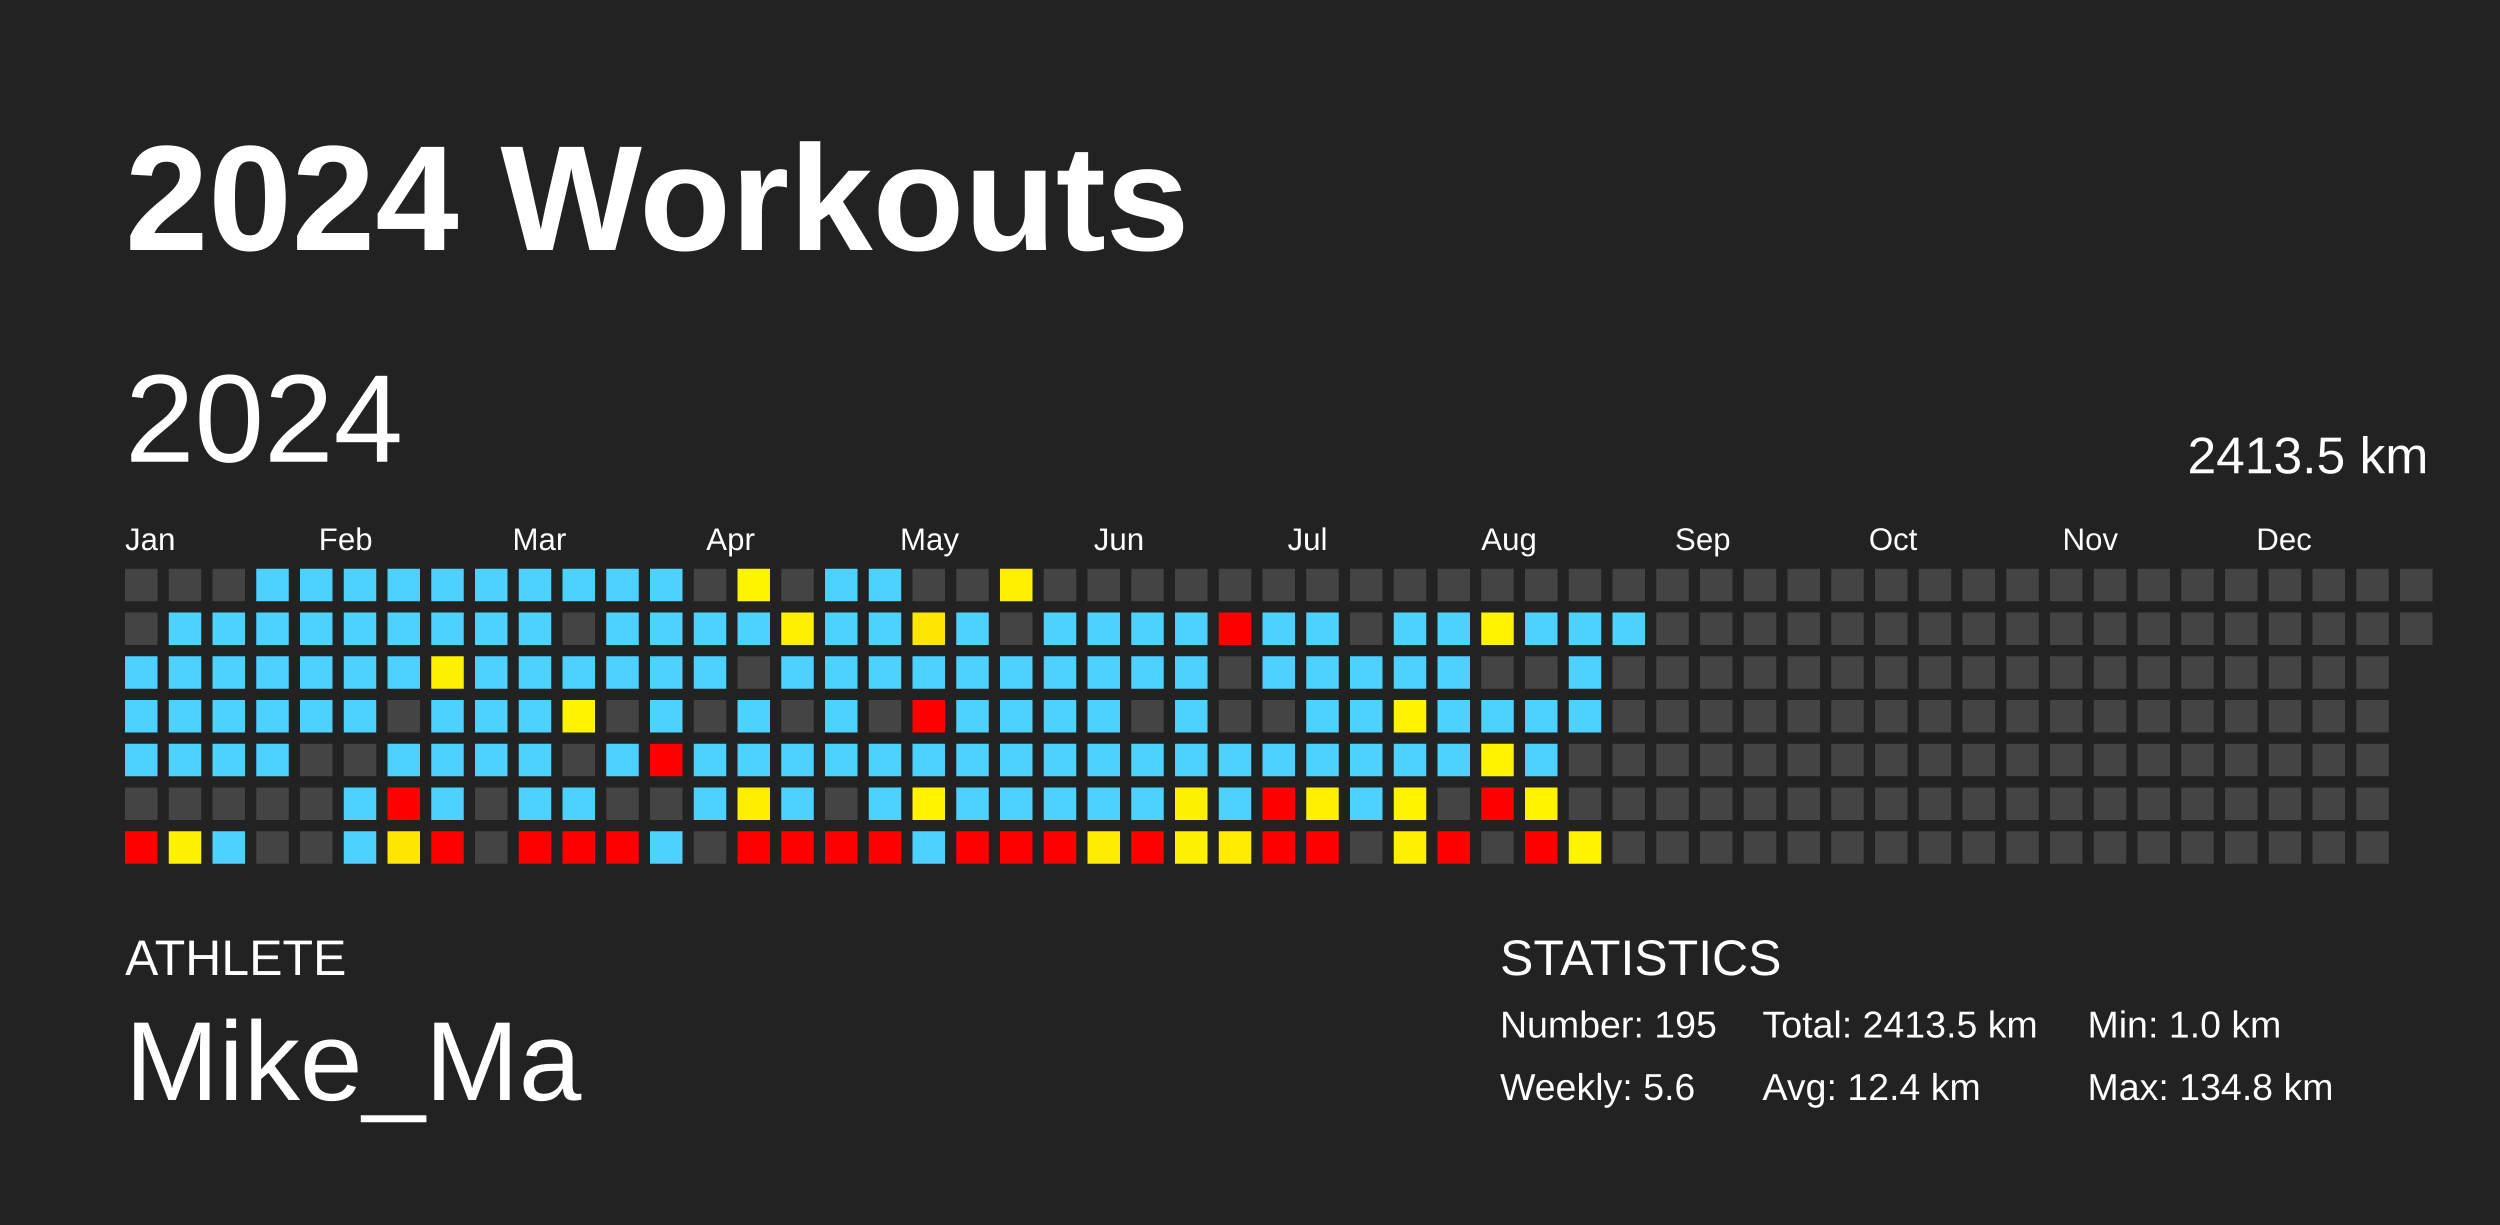
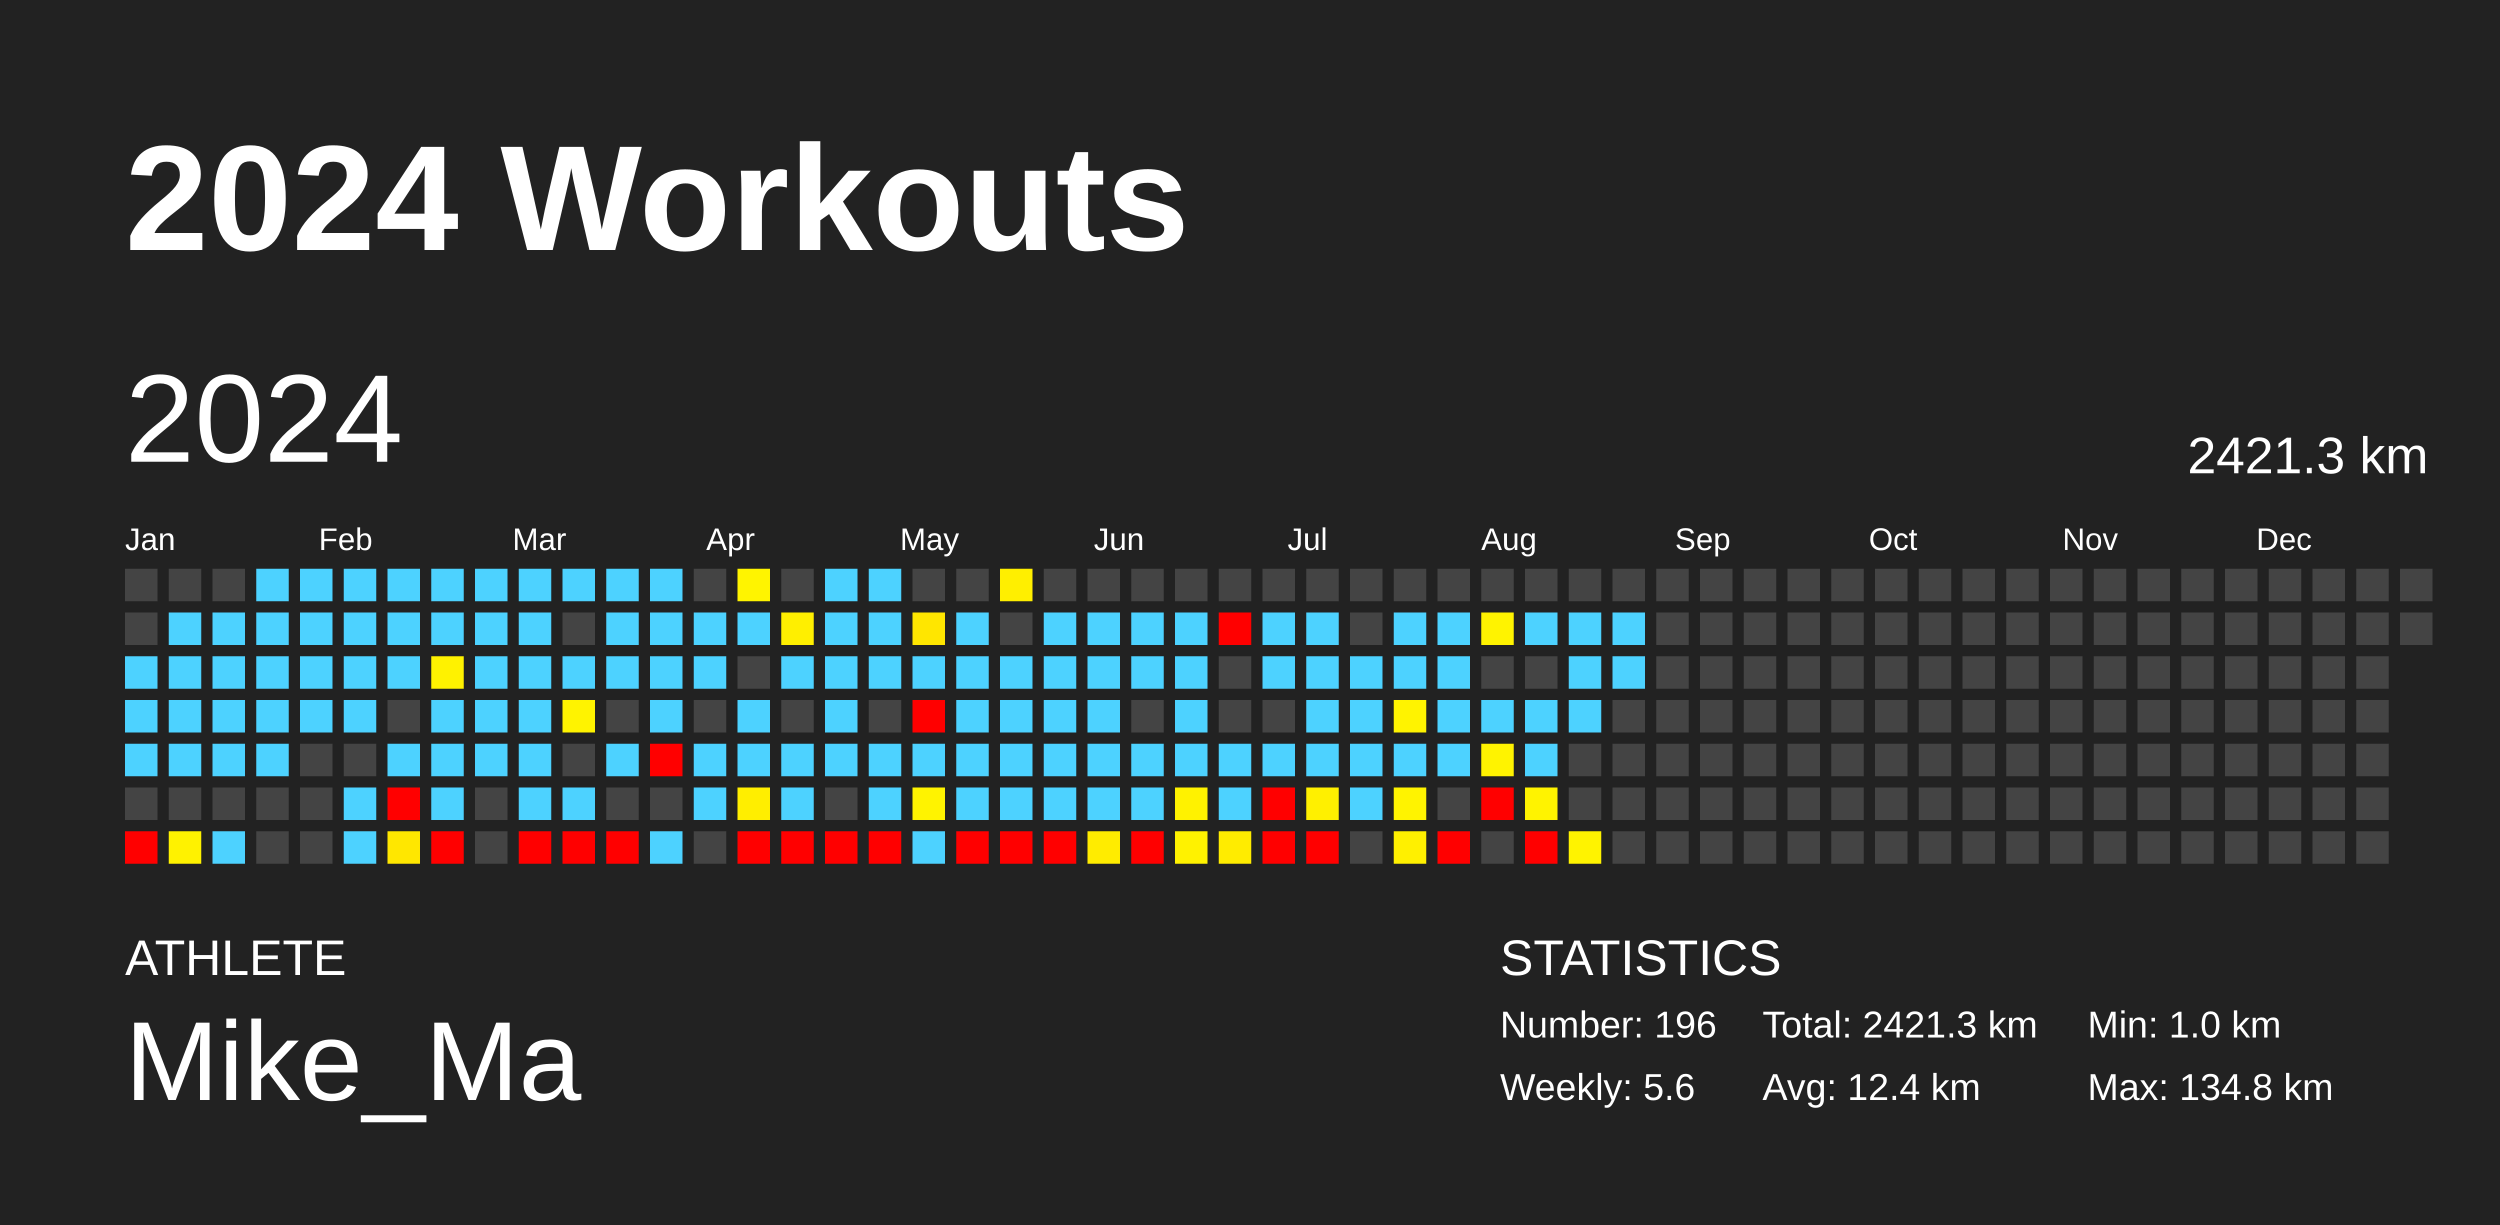
<svg xmlns="http://www.w3.org/2000/svg" baseProfile="full" height="98mm" version="1.1" viewBox="0,0,200,98" width="200mm">
  <defs />
  <rect fill="#222222" height="98" width="200" x="0" y="0" />
  <text fill="#FFFFFF" style="font-size:12px; font-family:Arial; font-weight:bold;" x="10" y="20">2024 Workouts</text>
  <text fill="#FFFFFF" style="font-size:4px; font-family:Arial" x="10" y="78">ATHLETE</text>
  <text fill="#FFFFFF" style="font-size:9px; font-family:Arial" x="10" y="88">Mike_Ma</text>
  <text fill="#FFFFFF" style="font-size:4px; font-family:Arial" x="120" y="78">STATISTICS</text>
-   <text fill="#FFFFFF" style="font-size:3px; font-family:Arial" x="120" y="83">Number: 195</text>
+   <text fill="#FFFFFF" style="font-size:3px; font-family:Arial" x="120" y="83">Number: 196</text>
  <text fill="#FFFFFF" style="font-size:3px; font-family:Arial" x="120" y="88">Weekly: 5.6</text>
-   <text fill="#FFFFFF" style="font-size:3px; font-family:Arial" x="141" y="83">Total: 2413.5 km</text>
+   <text fill="#FFFFFF" style="font-size:3px; font-family:Arial" x="141" y="83">Total: 2421.3 km</text>
  <text fill="#FFFFFF" style="font-size:3px; font-family:Arial" x="141" y="88">Avg: 12.4 km</text>
  <text fill="#FFFFFF" style="font-size:3px; font-family:Arial" x="167" y="83">Min: 1.0 km</text>
  <text fill="#FFFFFF" style="font-size:3px; font-family:Arial" x="167" y="88">Max: 134.8 km</text>
  <text dominant-baseline="hanging" fill="#FFFFFF" style="font-size:10.0px; font-family:Arial;" x="10" y="30">2024</text>
-   <text dominant-baseline="hanging" fill="#FFFFFF" style="font-size:4.125px; font-family:Arial;" x="175" y="35">2413.5 km</text>
+   <text dominant-baseline="hanging" fill="#FFFFFF" style="font-size:4.125px; font-family:Arial;" x="175" y="35">2421.3 km</text>
  <text fill="#FFFFFF" style="font-size:2.5px; font-family:Arial" x="10.0" y="44">Jan</text>
  <text fill="#FFFFFF" style="font-size:2.5px; font-family:Arial" x="25.5" y="44">Feb</text>
  <text fill="#FFFFFF" style="font-size:2.5px; font-family:Arial" x="41.0" y="44">Mar</text>
  <text fill="#FFFFFF" style="font-size:2.5px; font-family:Arial" x="56.5" y="44">Apr</text>
  <text fill="#FFFFFF" style="font-size:2.5px; font-family:Arial" x="72.0" y="44">May</text>
  <text fill="#FFFFFF" style="font-size:2.5px; font-family:Arial" x="87.5" y="44">Jun</text>
  <text fill="#FFFFFF" style="font-size:2.5px; font-family:Arial" x="103.0" y="44">Jul</text>
  <text fill="#FFFFFF" style="font-size:2.5px; font-family:Arial" x="118.5" y="44">Aug</text>
  <text fill="#FFFFFF" style="font-size:2.5px; font-family:Arial" x="134.0" y="44">Sep</text>
  <text fill="#FFFFFF" style="font-size:2.5px; font-family:Arial" x="149.5" y="44">Oct</text>
  <text fill="#FFFFFF" style="font-size:2.5px; font-family:Arial" x="165.0" y="44">Nov</text>
  <text fill="#FFFFFF" style="font-size:2.5px; font-family:Arial" x="180.5" y="44">Dec</text>
  <rect fill="#444444" height="2.6" width="2.6" x="10.0" y="45.5" />
  <rect fill="#444444" height="2.6" width="2.6" x="10.0" y="49.0" />
  <rect fill="#4dd2ff" height="2.6" width="2.6" x="10.0" y="52.5" />
  <rect fill="#4dd2ff" height="2.6" width="2.6" x="10.0" y="56.0" />
  <rect fill="#4dd2ff" height="2.6" width="2.6" x="10.0" y="59.5" />
  <rect fill="#444444" height="2.6" width="2.6" x="10.0" y="63.0" />
  <rect fill="red" height="2.6" width="2.6" x="10.0" y="66.5" />
  <rect fill="#444444" height="2.6" width="2.6" x="13.5" y="45.5" />
  <rect fill="#4dd2ff" height="2.6" width="2.6" x="13.5" y="49.0" />
  <rect fill="#4dd2ff" height="2.6" width="2.6" x="13.5" y="52.5" />
  <rect fill="#4dd2ff" height="2.6" width="2.6" x="13.5" y="56.0" />
  <rect fill="#4dd2ff" height="2.6" width="2.6" x="13.5" y="59.5" />
  <rect fill="#444444" height="2.6" width="2.6" x="13.5" y="63.0" />
  <rect fill="#fff200" height="2.6" width="2.6" x="13.5" y="66.5" />
  <rect fill="#444444" height="2.6" width="2.6" x="17.0" y="45.5" />
  <rect fill="#4dd2ff" height="2.6" width="2.6" x="17.0" y="49.0" />
  <rect fill="#4dd2ff" height="2.6" width="2.6" x="17.0" y="52.5" />
  <rect fill="#4dd2ff" height="2.6" width="2.6" x="17.0" y="56.0" />
  <rect fill="#4dd2ff" height="2.6" width="2.6" x="17.0" y="59.5" />
  <rect fill="#444444" height="2.6" width="2.6" x="17.0" y="63.0" />
  <rect fill="#4dd2ff" height="2.6" width="2.6" x="17.0" y="66.5" />
  <rect fill="#4dd2ff" height="2.6" width="2.6" x="20.5" y="45.5" />
  <rect fill="#4dd2ff" height="2.6" width="2.6" x="20.5" y="49.0" />
  <rect fill="#4dd2ff" height="2.6" width="2.6" x="20.5" y="52.5" />
  <rect fill="#4dd2ff" height="2.6" width="2.6" x="20.5" y="56.0" />
  <rect fill="#4dd2ff" height="2.6" width="2.6" x="20.5" y="59.5" />
  <rect fill="#444444" height="2.6" width="2.6" x="20.5" y="63.0" />
  <rect fill="#444444" height="2.6" width="2.6" x="20.5" y="66.5" />
  <rect fill="#4dd2ff" height="2.6" width="2.6" x="24.0" y="45.5" />
  <rect fill="#4dd2ff" height="2.6" width="2.6" x="24.0" y="49.0" />
  <rect fill="#4dd2ff" height="2.6" width="2.6" x="24.0" y="52.5" />
  <rect fill="#4dd2ff" height="2.6" width="2.6" x="24.0" y="56.0" />
  <rect fill="#444444" height="2.6" width="2.6" x="24.0" y="59.5" />
  <rect fill="#444444" height="2.6" width="2.6" x="24.0" y="63.0" />
  <rect fill="#444444" height="2.6" width="2.6" x="24.0" y="66.5" />
  <rect fill="#4dd2ff" height="2.6" width="2.6" x="27.5" y="45.5" />
  <rect fill="#4dd2ff" height="2.6" width="2.6" x="27.5" y="49.0" />
  <rect fill="#4dd2ff" height="2.6" width="2.6" x="27.5" y="52.5" />
  <rect fill="#4dd2ff" height="2.6" width="2.6" x="27.5" y="56.0" />
  <rect fill="#444444" height="2.6" width="2.6" x="27.5" y="59.5" />
  <rect fill="#4dd2ff" height="2.6" width="2.6" x="27.5" y="63.0" />
  <rect fill="#4dd2ff" height="2.6" width="2.6" x="27.5" y="66.5" />
  <rect fill="#4dd2ff" height="2.6" width="2.6" x="31.0" y="45.5" />
  <rect fill="#4dd2ff" height="2.6" width="2.6" x="31.0" y="49.0" />
  <rect fill="#4dd2ff" height="2.6" width="2.6" x="31.0" y="52.5" />
  <rect fill="#444444" height="2.6" width="2.6" x="31.0" y="56.0" />
  <rect fill="#4dd2ff" height="2.6" width="2.6" x="31.0" y="59.5" />
  <rect fill="red" height="2.6" width="2.6" x="31.0" y="63.0" />
  <rect fill="#ffe700" height="2.6" width="2.6" x="31.0" y="66.5" />
  <rect fill="#4dd2ff" height="2.6" width="2.6" x="34.5" y="45.5" />
  <rect fill="#4dd2ff" height="2.6" width="2.6" x="34.5" y="49.0" />
  <rect fill="#fff200" height="2.6" width="2.6" x="34.5" y="52.5" />
  <rect fill="#4dd2ff" height="2.6" width="2.6" x="34.5" y="56.0" />
  <rect fill="#4dd2ff" height="2.6" width="2.6" x="34.5" y="59.5" />
  <rect fill="#4dd2ff" height="2.6" width="2.6" x="34.5" y="63.0" />
  <rect fill="red" height="2.6" width="2.6" x="34.5" y="66.5" />
  <rect fill="#4dd2ff" height="2.6" width="2.6" x="38.0" y="45.5" />
  <rect fill="#4dd2ff" height="2.6" width="2.6" x="38.0" y="49.0" />
  <rect fill="#4dd2ff" height="2.6" width="2.6" x="38.0" y="52.5" />
  <rect fill="#4dd2ff" height="2.6" width="2.6" x="38.0" y="56.0" />
  <rect fill="#4dd2ff" height="2.6" width="2.6" x="38.0" y="59.5" />
  <rect fill="#444444" height="2.6" width="2.6" x="38.0" y="63.0" />
  <rect fill="#444444" height="2.6" width="2.6" x="38.0" y="66.5" />
  <rect fill="#4dd2ff" height="2.6" width="2.6" x="41.5" y="45.5" />
  <rect fill="#4dd2ff" height="2.6" width="2.6" x="41.5" y="49.0" />
  <rect fill="#4dd2ff" height="2.6" width="2.6" x="41.5" y="52.5" />
  <rect fill="#4dd2ff" height="2.6" width="2.6" x="41.5" y="56.0" />
  <rect fill="#4dd2ff" height="2.6" width="2.6" x="41.5" y="59.5" />
  <rect fill="#4dd2ff" height="2.6" width="2.6" x="41.5" y="63.0" />
  <rect fill="red" height="2.6" width="2.6" x="41.5" y="66.5" />
  <rect fill="#4dd2ff" height="2.6" width="2.6" x="45.0" y="45.5" />
  <rect fill="#444444" height="2.6" width="2.6" x="45.0" y="49.0" />
  <rect fill="#4dd2ff" height="2.6" width="2.6" x="45.0" y="52.5" />
  <rect fill="#fff300" height="2.6" width="2.6" x="45.0" y="56.0" />
  <rect fill="#444444" height="2.6" width="2.6" x="45.0" y="59.5" />
  <rect fill="#4dd2ff" height="2.6" width="2.6" x="45.0" y="63.0" />
  <rect fill="red" height="2.6" width="2.6" x="45.0" y="66.5" />
  <rect fill="#4dd2ff" height="2.6" width="2.6" x="48.5" y="45.5" />
  <rect fill="#4dd2ff" height="2.6" width="2.6" x="48.5" y="49.0" />
  <rect fill="#4dd2ff" height="2.6" width="2.6" x="48.5" y="52.5" />
  <rect fill="#444444" height="2.6" width="2.6" x="48.5" y="56.0" />
  <rect fill="#4dd2ff" height="2.6" width="2.6" x="48.5" y="59.5" />
  <rect fill="#444444" height="2.6" width="2.6" x="48.5" y="63.0" />
  <rect fill="red" height="2.6" width="2.6" x="48.5" y="66.5" />
  <rect fill="#4dd2ff" height="2.6" width="2.6" x="52.0" y="45.5" />
  <rect fill="#4dd2ff" height="2.6" width="2.6" x="52.0" y="49.0" />
  <rect fill="#4dd2ff" height="2.6" width="2.6" x="52.0" y="52.5" />
  <rect fill="#4dd2ff" height="2.6" width="2.6" x="52.0" y="56.0" />
  <rect fill="red" height="2.6" width="2.6" x="52.0" y="59.5" />
  <rect fill="#444444" height="2.6" width="2.6" x="52.0" y="63.0" />
  <rect fill="#4dd2ff" height="2.6" width="2.6" x="52.0" y="66.5" />
  <rect fill="#444444" height="2.6" width="2.6" x="55.5" y="45.5" />
  <rect fill="#4dd2ff" height="2.6" width="2.6" x="55.5" y="49.0" />
  <rect fill="#4dd2ff" height="2.6" width="2.6" x="55.5" y="52.5" />
  <rect fill="#444444" height="2.6" width="2.6" x="55.5" y="56.0" />
  <rect fill="#4dd2ff" height="2.6" width="2.6" x="55.5" y="59.5" />
  <rect fill="#4dd2ff" height="2.6" width="2.6" x="55.5" y="63.0" />
  <rect fill="#444444" height="2.6" width="2.6" x="55.5" y="66.5" />
  <rect fill="#fff400" height="2.6" width="2.6" x="59.0" y="45.5" />
  <rect fill="#4dd2ff" height="2.6" width="2.6" x="59.0" y="49.0" />
  <rect fill="#444444" height="2.6" width="2.6" x="59.0" y="52.5" />
  <rect fill="#4dd2ff" height="2.6" width="2.6" x="59.0" y="56.0" />
  <rect fill="#4dd2ff" height="2.6" width="2.6" x="59.0" y="59.5" />
  <rect fill="#ffee00" height="2.6" width="2.6" x="59.0" y="63.0" />
  <rect fill="red" height="2.6" width="2.6" x="59.0" y="66.5" />
  <rect fill="#444444" height="2.6" width="2.6" x="62.5" y="45.5" />
  <rect fill="#ffef00" height="2.6" width="2.6" x="62.5" y="49.0" />
  <rect fill="#4dd2ff" height="2.6" width="2.6" x="62.5" y="52.5" />
  <rect fill="#444444" height="2.6" width="2.6" x="62.5" y="56.0" />
  <rect fill="#4dd2ff" height="2.6" width="2.6" x="62.5" y="59.5" />
  <rect fill="#4dd2ff" height="2.6" width="2.6" x="62.5" y="63.0" />
  <rect fill="red" height="2.6" width="2.6" x="62.5" y="66.5" />
  <rect fill="#4dd2ff" height="2.6" width="2.6" x="66.0" y="45.5" />
  <rect fill="#4dd2ff" height="2.6" width="2.6" x="66.0" y="49.0" />
  <rect fill="#4dd2ff" height="2.6" width="2.6" x="66.0" y="52.5" />
  <rect fill="#4dd2ff" height="2.6" width="2.6" x="66.0" y="56.0" />
  <rect fill="#4dd2ff" height="2.6" width="2.6" x="66.0" y="59.5" />
  <rect fill="#444444" height="2.6" width="2.6" x="66.0" y="63.0" />
  <rect fill="red" height="2.6" width="2.6" x="66.0" y="66.5" />
  <rect fill="#4dd2ff" height="2.6" width="2.6" x="69.5" y="45.5" />
  <rect fill="#4dd2ff" height="2.6" width="2.6" x="69.5" y="49.0" />
  <rect fill="#4dd2ff" height="2.6" width="2.6" x="69.5" y="52.5" />
  <rect fill="#444444" height="2.6" width="2.6" x="69.5" y="56.0" />
  <rect fill="#4dd2ff" height="2.6" width="2.6" x="69.5" y="59.5" />
  <rect fill="#4dd2ff" height="2.6" width="2.6" x="69.5" y="63.0" />
  <rect fill="red" height="2.6" width="2.6" x="69.5" y="66.5" />
  <rect fill="#444444" height="2.6" width="2.6" x="73.0" y="45.5" />
  <rect fill="#ffe600" height="2.6" width="2.6" x="73.0" y="49.0" />
  <rect fill="#4dd2ff" height="2.6" width="2.6" x="73.0" y="52.5" />
  <rect fill="red" height="2.6" width="2.6" x="73.0" y="56.0" />
  <rect fill="#4dd2ff" height="2.6" width="2.6" x="73.0" y="59.5" />
  <rect fill="#fff300" height="2.6" width="2.6" x="73.0" y="63.0" />
  <rect fill="#4dd2ff" height="2.6" width="2.6" x="73.0" y="66.5" />
  <rect fill="#444444" height="2.6" width="2.6" x="76.5" y="45.5" />
  <rect fill="#4dd2ff" height="2.6" width="2.6" x="76.5" y="49.0" />
  <rect fill="#4dd2ff" height="2.6" width="2.6" x="76.5" y="52.5" />
  <rect fill="#4dd2ff" height="2.6" width="2.6" x="76.5" y="56.0" />
  <rect fill="#4dd2ff" height="2.6" width="2.6" x="76.5" y="59.5" />
  <rect fill="#4dd2ff" height="2.6" width="2.6" x="76.5" y="63.0" />
  <rect fill="red" height="2.6" width="2.6" x="76.5" y="66.5" />
  <rect fill="#ffef00" height="2.6" width="2.6" x="80.0" y="45.5" />
  <rect fill="#444444" height="2.6" width="2.6" x="80.0" y="49.0" />
  <rect fill="#4dd2ff" height="2.6" width="2.6" x="80.0" y="52.5" />
  <rect fill="#4dd2ff" height="2.6" width="2.6" x="80.0" y="56.0" />
  <rect fill="#4dd2ff" height="2.6" width="2.6" x="80.0" y="59.5" />
  <rect fill="#4dd2ff" height="2.6" width="2.6" x="80.0" y="63.0" />
  <rect fill="red" height="2.6" width="2.6" x="80.0" y="66.5" />
  <rect fill="#444444" height="2.6" width="2.6" x="83.5" y="45.5" />
  <rect fill="#4dd2ff" height="2.6" width="2.6" x="83.5" y="49.0" />
  <rect fill="#4dd2ff" height="2.6" width="2.6" x="83.5" y="52.5" />
  <rect fill="#4dd2ff" height="2.6" width="2.6" x="83.5" y="56.0" />
  <rect fill="#4dd2ff" height="2.6" width="2.6" x="83.5" y="59.5" />
  <rect fill="#4dd2ff" height="2.6" width="2.6" x="83.5" y="63.0" />
  <rect fill="red" height="2.6" width="2.6" x="83.5" y="66.5" />
  <rect fill="#444444" height="2.6" width="2.6" x="87.0" y="45.5" />
  <rect fill="#4dd2ff" height="2.6" width="2.6" x="87.0" y="49.0" />
  <rect fill="#4dd2ff" height="2.6" width="2.6" x="87.0" y="52.5" />
  <rect fill="#4dd2ff" height="2.6" width="2.6" x="87.0" y="56.0" />
  <rect fill="#4dd2ff" height="2.6" width="2.6" x="87.0" y="59.5" />
  <rect fill="#4dd2ff" height="2.6" width="2.6" x="87.0" y="63.0" />
  <rect fill="#ffec00" height="2.6" width="2.6" x="87.0" y="66.5" />
  <rect fill="#444444" height="2.6" width="2.6" x="90.5" y="45.5" />
  <rect fill="#4dd2ff" height="2.6" width="2.6" x="90.5" y="49.0" />
  <rect fill="#4dd2ff" height="2.6" width="2.6" x="90.5" y="52.5" />
  <rect fill="#444444" height="2.6" width="2.6" x="90.5" y="56.0" />
  <rect fill="#4dd2ff" height="2.6" width="2.6" x="90.5" y="59.5" />
  <rect fill="#4dd2ff" height="2.6" width="2.6" x="90.5" y="63.0" />
  <rect fill="red" height="2.6" width="2.6" x="90.5" y="66.5" />
  <rect fill="#444444" height="2.6" width="2.6" x="94.0" y="45.5" />
  <rect fill="#4dd2ff" height="2.6" width="2.6" x="94.0" y="49.0" />
  <rect fill="#4dd2ff" height="2.6" width="2.6" x="94.0" y="52.5" />
  <rect fill="#4dd2ff" height="2.6" width="2.6" x="94.0" y="56.0" />
  <rect fill="#4dd2ff" height="2.6" width="2.6" x="94.0" y="59.5" />
  <rect fill="#fff200" height="2.6" width="2.6" x="94.0" y="63.0" />
  <rect fill="#fff200" height="2.6" width="2.6" x="94.0" y="66.5" />
  <rect fill="#444444" height="2.6" width="2.6" x="97.5" y="45.5" />
  <rect fill="red" height="2.6" width="2.6" x="97.5" y="49.0" />
  <rect fill="#444444" height="2.6" width="2.6" x="97.5" y="52.5" />
  <rect fill="#444444" height="2.6" width="2.6" x="97.5" y="56.0" />
  <rect fill="#4dd2ff" height="2.6" width="2.6" x="97.5" y="59.5" />
  <rect fill="#4dd2ff" height="2.6" width="2.6" x="97.5" y="63.0" />
  <rect fill="#ffec00" height="2.6" width="2.6" x="97.5" y="66.5" />
  <rect fill="#444444" height="2.6" width="2.6" x="101.0" y="45.5" />
  <rect fill="#4dd2ff" height="2.6" width="2.6" x="101.0" y="49.0" />
  <rect fill="#4dd2ff" height="2.6" width="2.6" x="101.0" y="52.5" />
  <rect fill="#444444" height="2.6" width="2.6" x="101.0" y="56.0" />
  <rect fill="#4dd2ff" height="2.6" width="2.6" x="101.0" y="59.5" />
  <rect fill="red" height="2.6" width="2.6" x="101.0" y="63.0" />
  <rect fill="red" height="2.6" width="2.6" x="101.0" y="66.5" />
  <rect fill="#444444" height="2.6" width="2.6" x="104.5" y="45.5" />
  <rect fill="#4dd2ff" height="2.6" width="2.6" x="104.5" y="49.0" />
  <rect fill="#4dd2ff" height="2.6" width="2.6" x="104.5" y="52.5" />
  <rect fill="#4dd2ff" height="2.6" width="2.6" x="104.5" y="56.0" />
  <rect fill="#4dd2ff" height="2.6" width="2.6" x="104.5" y="59.5" />
  <rect fill="#fff000" height="2.6" width="2.6" x="104.5" y="63.0" />
  <rect fill="red" height="2.6" width="2.6" x="104.5" y="66.5" />
  <rect fill="#444444" height="2.6" width="2.6" x="108.0" y="45.5" />
  <rect fill="#444444" height="2.6" width="2.6" x="108.0" y="49.0" />
  <rect fill="#4dd2ff" height="2.6" width="2.6" x="108.0" y="52.5" />
  <rect fill="#4dd2ff" height="2.6" width="2.6" x="108.0" y="56.0" />
  <rect fill="#4dd2ff" height="2.6" width="2.6" x="108.0" y="59.5" />
  <rect fill="#4dd2ff" height="2.6" width="2.6" x="108.0" y="63.0" />
  <rect fill="#444444" height="2.6" width="2.6" x="108.0" y="66.5" />
  <rect fill="#444444" height="2.6" width="2.6" x="111.5" y="45.5" />
  <rect fill="#4dd2ff" height="2.6" width="2.6" x="111.5" y="49.0" />
  <rect fill="#4dd2ff" height="2.6" width="2.6" x="111.5" y="52.5" />
  <rect fill="#fff300" height="2.6" width="2.6" x="111.5" y="56.0" />
  <rect fill="#4dd2ff" height="2.6" width="2.6" x="111.5" y="59.5" />
  <rect fill="#fff300" height="2.6" width="2.6" x="111.5" y="63.0" />
  <rect fill="#fff000" height="2.6" width="2.6" x="111.5" y="66.5" />
  <rect fill="#444444" height="2.6" width="2.6" x="115.0" y="45.5" />
  <rect fill="#4dd2ff" height="2.6" width="2.6" x="115.0" y="49.0" />
  <rect fill="#4dd2ff" height="2.6" width="2.6" x="115.0" y="52.5" />
  <rect fill="#4dd2ff" height="2.6" width="2.6" x="115.0" y="56.0" />
  <rect fill="#4dd2ff" height="2.6" width="2.6" x="115.0" y="59.5" />
  <rect fill="#444444" height="2.6" width="2.6" x="115.0" y="63.0" />
  <rect fill="red" height="2.6" width="2.6" x="115.0" y="66.5" />
  <rect fill="#444444" height="2.6" width="2.6" x="118.5" y="45.5" />
  <rect fill="#fff300" height="2.6" width="2.6" x="118.5" y="49.0" />
  <rect fill="#444444" height="2.6" width="2.6" x="118.5" y="52.5" />
  <rect fill="#4dd2ff" height="2.6" width="2.6" x="118.5" y="56.0" />
  <rect fill="#fff300" height="2.6" width="2.6" x="118.5" y="59.5" />
  <rect fill="red" height="2.6" width="2.6" x="118.5" y="63.0" />
  <rect fill="#444444" height="2.6" width="2.6" x="118.5" y="66.5" />
  <rect fill="#444444" height="2.6" width="2.6" x="122.0" y="45.5" />
  <rect fill="#4dd2ff" height="2.6" width="2.6" x="122.0" y="49.0" />
  <rect fill="#444444" height="2.6" width="2.6" x="122.0" y="52.5" />
  <rect fill="#4dd2ff" height="2.6" width="2.6" x="122.0" y="56.0" />
  <rect fill="#4dd2ff" height="2.6" width="2.6" x="122.0" y="59.5" />
  <rect fill="#fff300" height="2.6" width="2.6" x="122.0" y="63.0" />
  <rect fill="red" height="2.6" width="2.6" x="122.0" y="66.5" />
  <rect fill="#444444" height="2.6" width="2.6" x="125.5" y="45.5" />
  <rect fill="#4dd2ff" height="2.6" width="2.6" x="125.5" y="49.0" />
  <rect fill="#4dd2ff" height="2.6" width="2.6" x="125.5" y="52.5" />
  <rect fill="#4dd2ff" height="2.6" width="2.6" x="125.5" y="56.0" />
  <rect fill="#444444" height="2.6" width="2.6" x="125.5" y="59.5" />
  <rect fill="#444444" height="2.6" width="2.6" x="125.5" y="63.0" />
  <rect fill="#fff300" height="2.6" width="2.6" x="125.5" y="66.5" />
  <rect fill="#444444" height="2.6" width="2.6" x="129.0" y="45.5" />
  <rect fill="#4dd2ff" height="2.6" width="2.6" x="129.0" y="49.0" />
-   <rect fill="#444444" height="2.6" width="2.6" x="129.0" y="52.5" />
+   <rect fill="#4dd2ff" height="2.6" width="2.6" x="129.0" y="52.5" />
  <rect fill="#444444" height="2.6" width="2.6" x="129.0" y="56.0" />
  <rect fill="#444444" height="2.6" width="2.6" x="129.0" y="59.5" />
  <rect fill="#444444" height="2.6" width="2.6" x="129.0" y="63.0" />
  <rect fill="#444444" height="2.6" width="2.6" x="129.0" y="66.5" />
  <rect fill="#444444" height="2.6" width="2.6" x="132.5" y="45.5" />
  <rect fill="#444444" height="2.6" width="2.6" x="132.5" y="49.0" />
  <rect fill="#444444" height="2.6" width="2.6" x="132.5" y="52.5" />
  <rect fill="#444444" height="2.6" width="2.6" x="132.5" y="56.0" />
  <rect fill="#444444" height="2.6" width="2.6" x="132.5" y="59.5" />
  <rect fill="#444444" height="2.6" width="2.6" x="132.5" y="63.0" />
  <rect fill="#444444" height="2.6" width="2.6" x="132.5" y="66.5" />
  <rect fill="#444444" height="2.6" width="2.6" x="136.0" y="45.5" />
  <rect fill="#444444" height="2.6" width="2.6" x="136.0" y="49.0" />
  <rect fill="#444444" height="2.6" width="2.6" x="136.0" y="52.5" />
  <rect fill="#444444" height="2.6" width="2.6" x="136.0" y="56.0" />
  <rect fill="#444444" height="2.6" width="2.6" x="136.0" y="59.5" />
  <rect fill="#444444" height="2.6" width="2.6" x="136.0" y="63.0" />
  <rect fill="#444444" height="2.6" width="2.6" x="136.0" y="66.5" />
  <rect fill="#444444" height="2.6" width="2.6" x="139.5" y="45.5" />
  <rect fill="#444444" height="2.6" width="2.6" x="139.5" y="49.0" />
  <rect fill="#444444" height="2.6" width="2.6" x="139.5" y="52.5" />
  <rect fill="#444444" height="2.6" width="2.6" x="139.5" y="56.0" />
  <rect fill="#444444" height="2.6" width="2.6" x="139.5" y="59.5" />
  <rect fill="#444444" height="2.6" width="2.6" x="139.5" y="63.0" />
  <rect fill="#444444" height="2.6" width="2.6" x="139.5" y="66.5" />
  <rect fill="#444444" height="2.6" width="2.6" x="143.0" y="45.5" />
  <rect fill="#444444" height="2.6" width="2.6" x="143.0" y="49.0" />
  <rect fill="#444444" height="2.6" width="2.6" x="143.0" y="52.5" />
  <rect fill="#444444" height="2.6" width="2.6" x="143.0" y="56.0" />
  <rect fill="#444444" height="2.6" width="2.6" x="143.0" y="59.5" />
  <rect fill="#444444" height="2.6" width="2.6" x="143.0" y="63.0" />
  <rect fill="#444444" height="2.6" width="2.6" x="143.0" y="66.5" />
  <rect fill="#444444" height="2.6" width="2.6" x="146.5" y="45.5" />
  <rect fill="#444444" height="2.6" width="2.6" x="146.5" y="49.0" />
  <rect fill="#444444" height="2.6" width="2.6" x="146.5" y="52.5" />
  <rect fill="#444444" height="2.6" width="2.6" x="146.5" y="56.0" />
  <rect fill="#444444" height="2.6" width="2.6" x="146.5" y="59.5" />
  <rect fill="#444444" height="2.6" width="2.6" x="146.5" y="63.0" />
  <rect fill="#444444" height="2.6" width="2.6" x="146.5" y="66.5" />
  <rect fill="#444444" height="2.6" width="2.6" x="150.0" y="45.5" />
  <rect fill="#444444" height="2.6" width="2.6" x="150.0" y="49.0" />
  <rect fill="#444444" height="2.6" width="2.6" x="150.0" y="52.5" />
  <rect fill="#444444" height="2.6" width="2.6" x="150.0" y="56.0" />
  <rect fill="#444444" height="2.6" width="2.6" x="150.0" y="59.5" />
  <rect fill="#444444" height="2.6" width="2.6" x="150.0" y="63.0" />
  <rect fill="#444444" height="2.6" width="2.6" x="150.0" y="66.5" />
  <rect fill="#444444" height="2.6" width="2.6" x="153.5" y="45.5" />
  <rect fill="#444444" height="2.6" width="2.6" x="153.5" y="49.0" />
  <rect fill="#444444" height="2.6" width="2.6" x="153.5" y="52.5" />
  <rect fill="#444444" height="2.6" width="2.6" x="153.5" y="56.0" />
  <rect fill="#444444" height="2.6" width="2.6" x="153.5" y="59.5" />
  <rect fill="#444444" height="2.6" width="2.6" x="153.5" y="63.0" />
  <rect fill="#444444" height="2.6" width="2.6" x="153.5" y="66.5" />
  <rect fill="#444444" height="2.6" width="2.6" x="157.0" y="45.5" />
  <rect fill="#444444" height="2.6" width="2.6" x="157.0" y="49.0" />
  <rect fill="#444444" height="2.6" width="2.6" x="157.0" y="52.5" />
  <rect fill="#444444" height="2.6" width="2.6" x="157.0" y="56.0" />
  <rect fill="#444444" height="2.6" width="2.6" x="157.0" y="59.5" />
  <rect fill="#444444" height="2.6" width="2.6" x="157.0" y="63.0" />
  <rect fill="#444444" height="2.6" width="2.6" x="157.0" y="66.5" />
  <rect fill="#444444" height="2.6" width="2.6" x="160.5" y="45.5" />
  <rect fill="#444444" height="2.6" width="2.6" x="160.5" y="49.0" />
  <rect fill="#444444" height="2.6" width="2.6" x="160.5" y="52.5" />
  <rect fill="#444444" height="2.6" width="2.6" x="160.5" y="56.0" />
  <rect fill="#444444" height="2.6" width="2.6" x="160.5" y="59.5" />
  <rect fill="#444444" height="2.6" width="2.6" x="160.5" y="63.0" />
  <rect fill="#444444" height="2.6" width="2.6" x="160.5" y="66.5" />
  <rect fill="#444444" height="2.6" width="2.6" x="164.0" y="45.5" />
  <rect fill="#444444" height="2.6" width="2.6" x="164.0" y="49.0" />
  <rect fill="#444444" height="2.6" width="2.6" x="164.0" y="52.5" />
  <rect fill="#444444" height="2.6" width="2.6" x="164.0" y="56.0" />
  <rect fill="#444444" height="2.6" width="2.6" x="164.0" y="59.5" />
  <rect fill="#444444" height="2.6" width="2.6" x="164.0" y="63.0" />
  <rect fill="#444444" height="2.6" width="2.6" x="164.0" y="66.5" />
  <rect fill="#444444" height="2.6" width="2.6" x="167.5" y="45.5" />
  <rect fill="#444444" height="2.6" width="2.6" x="167.5" y="49.0" />
  <rect fill="#444444" height="2.6" width="2.6" x="167.5" y="52.5" />
  <rect fill="#444444" height="2.6" width="2.6" x="167.5" y="56.0" />
  <rect fill="#444444" height="2.6" width="2.6" x="167.5" y="59.5" />
  <rect fill="#444444" height="2.6" width="2.6" x="167.5" y="63.0" />
  <rect fill="#444444" height="2.6" width="2.6" x="167.5" y="66.5" />
  <rect fill="#444444" height="2.6" width="2.6" x="171.0" y="45.5" />
  <rect fill="#444444" height="2.6" width="2.6" x="171.0" y="49.0" />
  <rect fill="#444444" height="2.6" width="2.6" x="171.0" y="52.5" />
  <rect fill="#444444" height="2.6" width="2.6" x="171.0" y="56.0" />
  <rect fill="#444444" height="2.6" width="2.6" x="171.0" y="59.5" />
  <rect fill="#444444" height="2.6" width="2.6" x="171.0" y="63.0" />
  <rect fill="#444444" height="2.6" width="2.6" x="171.0" y="66.5" />
  <rect fill="#444444" height="2.6" width="2.6" x="174.5" y="45.5" />
  <rect fill="#444444" height="2.6" width="2.6" x="174.5" y="49.0" />
  <rect fill="#444444" height="2.6" width="2.6" x="174.5" y="52.5" />
  <rect fill="#444444" height="2.6" width="2.6" x="174.5" y="56.0" />
  <rect fill="#444444" height="2.6" width="2.6" x="174.5" y="59.5" />
  <rect fill="#444444" height="2.6" width="2.6" x="174.5" y="63.0" />
  <rect fill="#444444" height="2.6" width="2.6" x="174.5" y="66.5" />
  <rect fill="#444444" height="2.6" width="2.6" x="178.0" y="45.5" />
  <rect fill="#444444" height="2.6" width="2.6" x="178.0" y="49.0" />
  <rect fill="#444444" height="2.6" width="2.6" x="178.0" y="52.5" />
  <rect fill="#444444" height="2.6" width="2.6" x="178.0" y="56.0" />
  <rect fill="#444444" height="2.6" width="2.6" x="178.0" y="59.5" />
  <rect fill="#444444" height="2.6" width="2.6" x="178.0" y="63.0" />
  <rect fill="#444444" height="2.6" width="2.6" x="178.0" y="66.5" />
  <rect fill="#444444" height="2.6" width="2.6" x="181.5" y="45.5" />
  <rect fill="#444444" height="2.6" width="2.6" x="181.5" y="49.0" />
  <rect fill="#444444" height="2.6" width="2.6" x="181.5" y="52.5" />
  <rect fill="#444444" height="2.6" width="2.6" x="181.5" y="56.0" />
  <rect fill="#444444" height="2.6" width="2.6" x="181.5" y="59.5" />
  <rect fill="#444444" height="2.6" width="2.6" x="181.5" y="63.0" />
  <rect fill="#444444" height="2.6" width="2.6" x="181.5" y="66.5" />
  <rect fill="#444444" height="2.6" width="2.6" x="185.0" y="45.5" />
  <rect fill="#444444" height="2.6" width="2.6" x="185.0" y="49.0" />
  <rect fill="#444444" height="2.6" width="2.6" x="185.0" y="52.5" />
  <rect fill="#444444" height="2.6" width="2.6" x="185.0" y="56.0" />
  <rect fill="#444444" height="2.6" width="2.6" x="185.0" y="59.5" />
  <rect fill="#444444" height="2.6" width="2.6" x="185.0" y="63.0" />
  <rect fill="#444444" height="2.6" width="2.6" x="185.0" y="66.5" />
  <rect fill="#444444" height="2.6" width="2.6" x="188.5" y="45.5" />
  <rect fill="#444444" height="2.6" width="2.6" x="188.5" y="49.0" />
  <rect fill="#444444" height="2.6" width="2.6" x="188.5" y="52.5" />
  <rect fill="#444444" height="2.6" width="2.6" x="188.5" y="56.0" />
  <rect fill="#444444" height="2.6" width="2.6" x="188.5" y="59.5" />
  <rect fill="#444444" height="2.6" width="2.6" x="188.5" y="63.0" />
  <rect fill="#444444" height="2.6" width="2.6" x="188.5" y="66.5" />
  <rect fill="#444444" height="2.6" width="2.6" x="192.0" y="45.5" />
  <rect fill="#444444" height="2.6" width="2.6" x="192.0" y="49.0" />
</svg>
